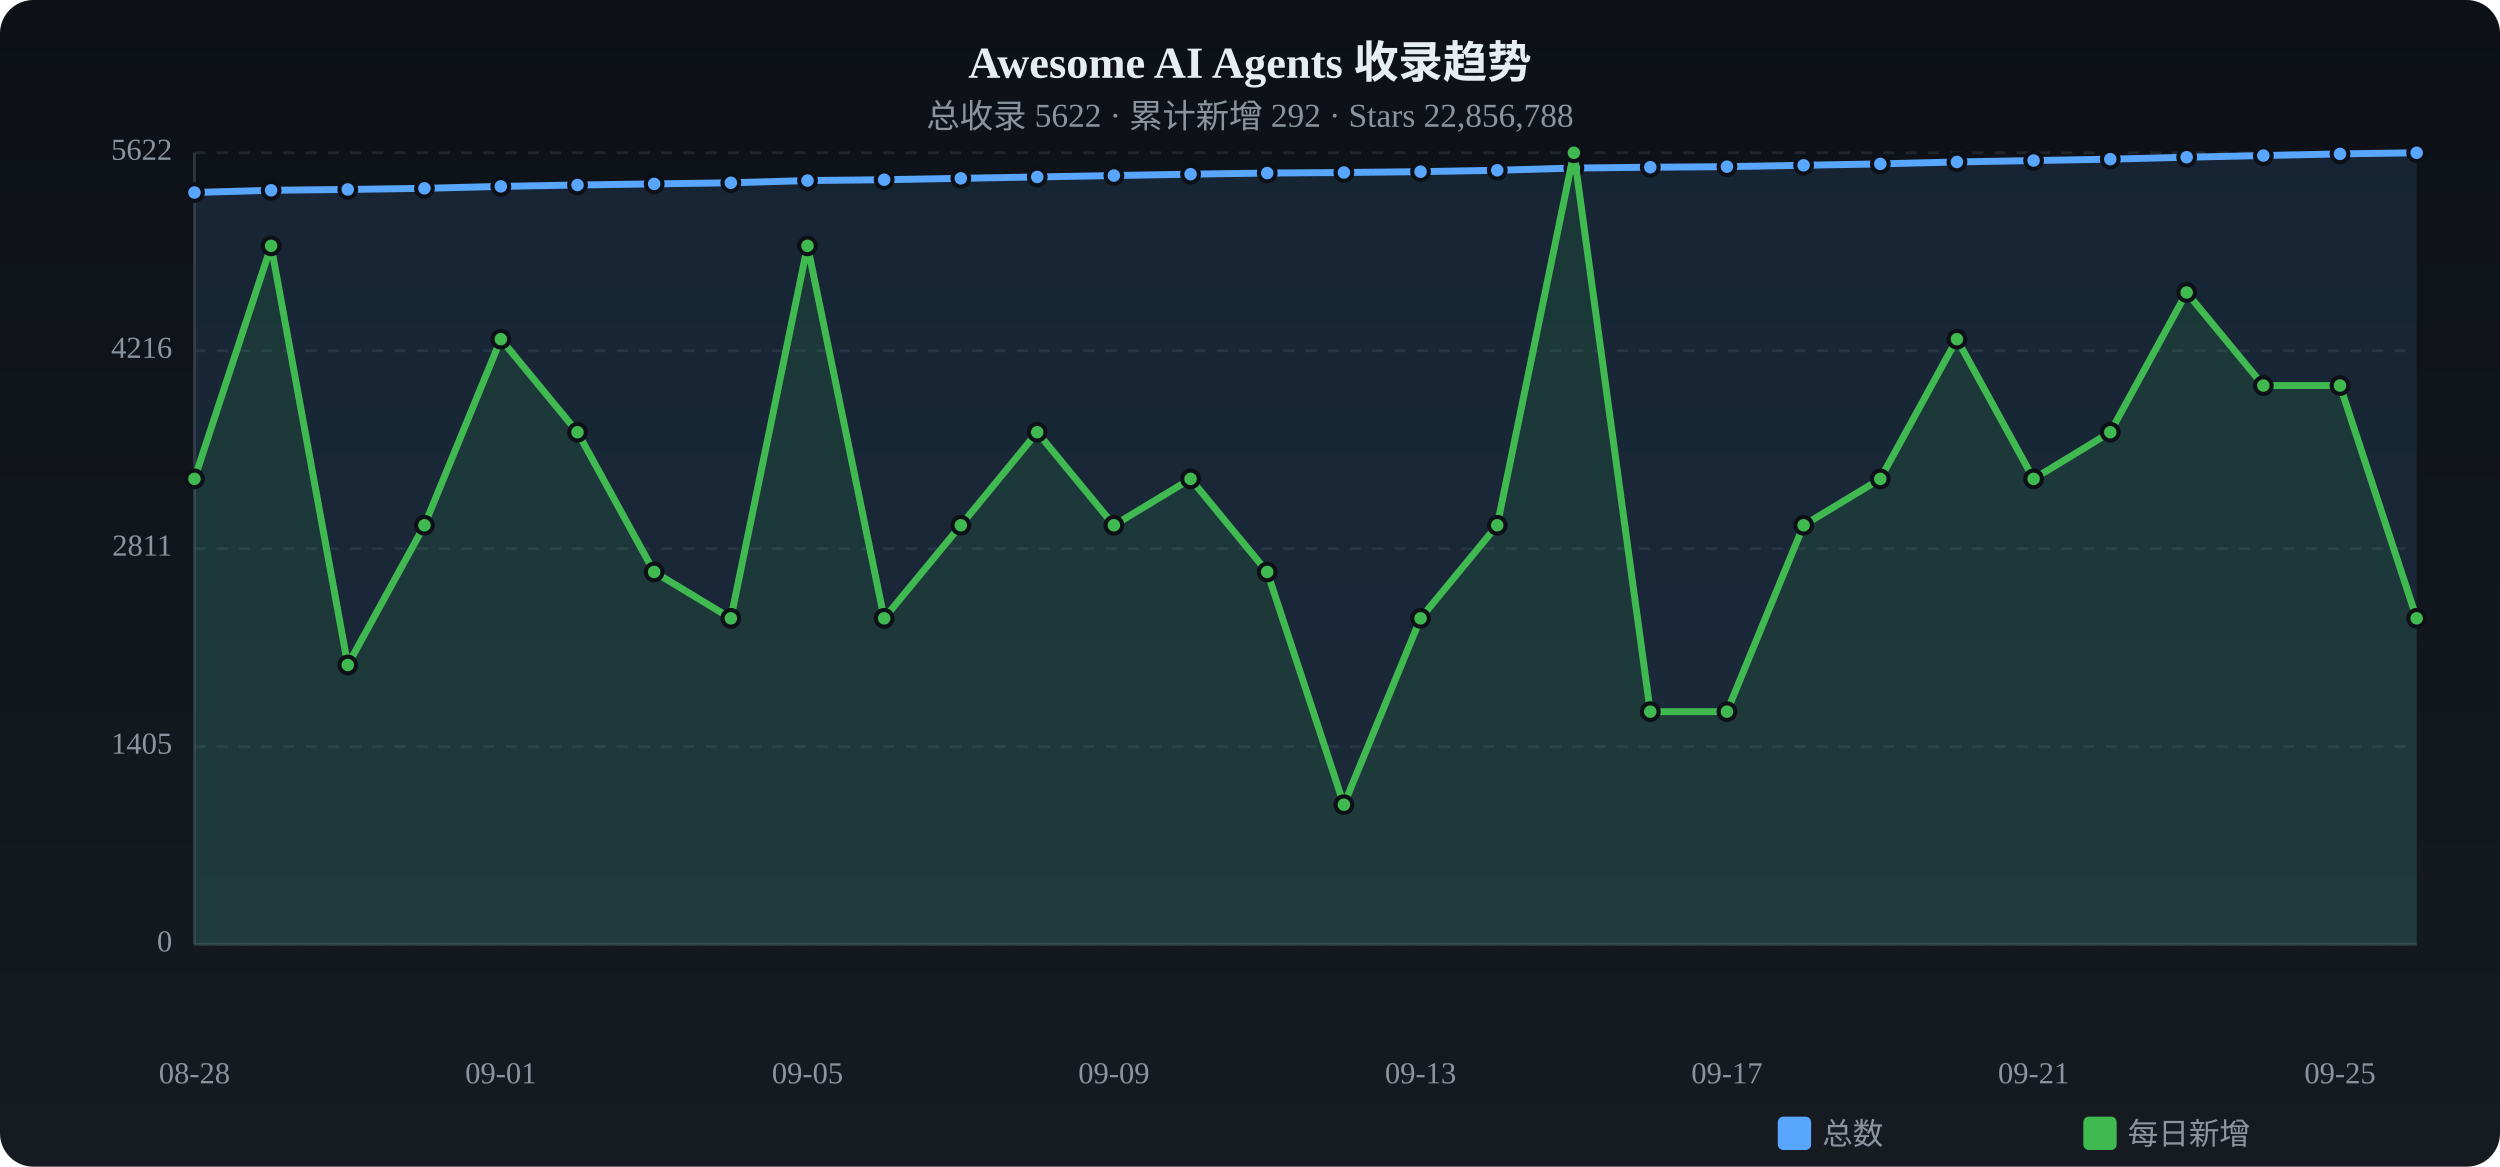
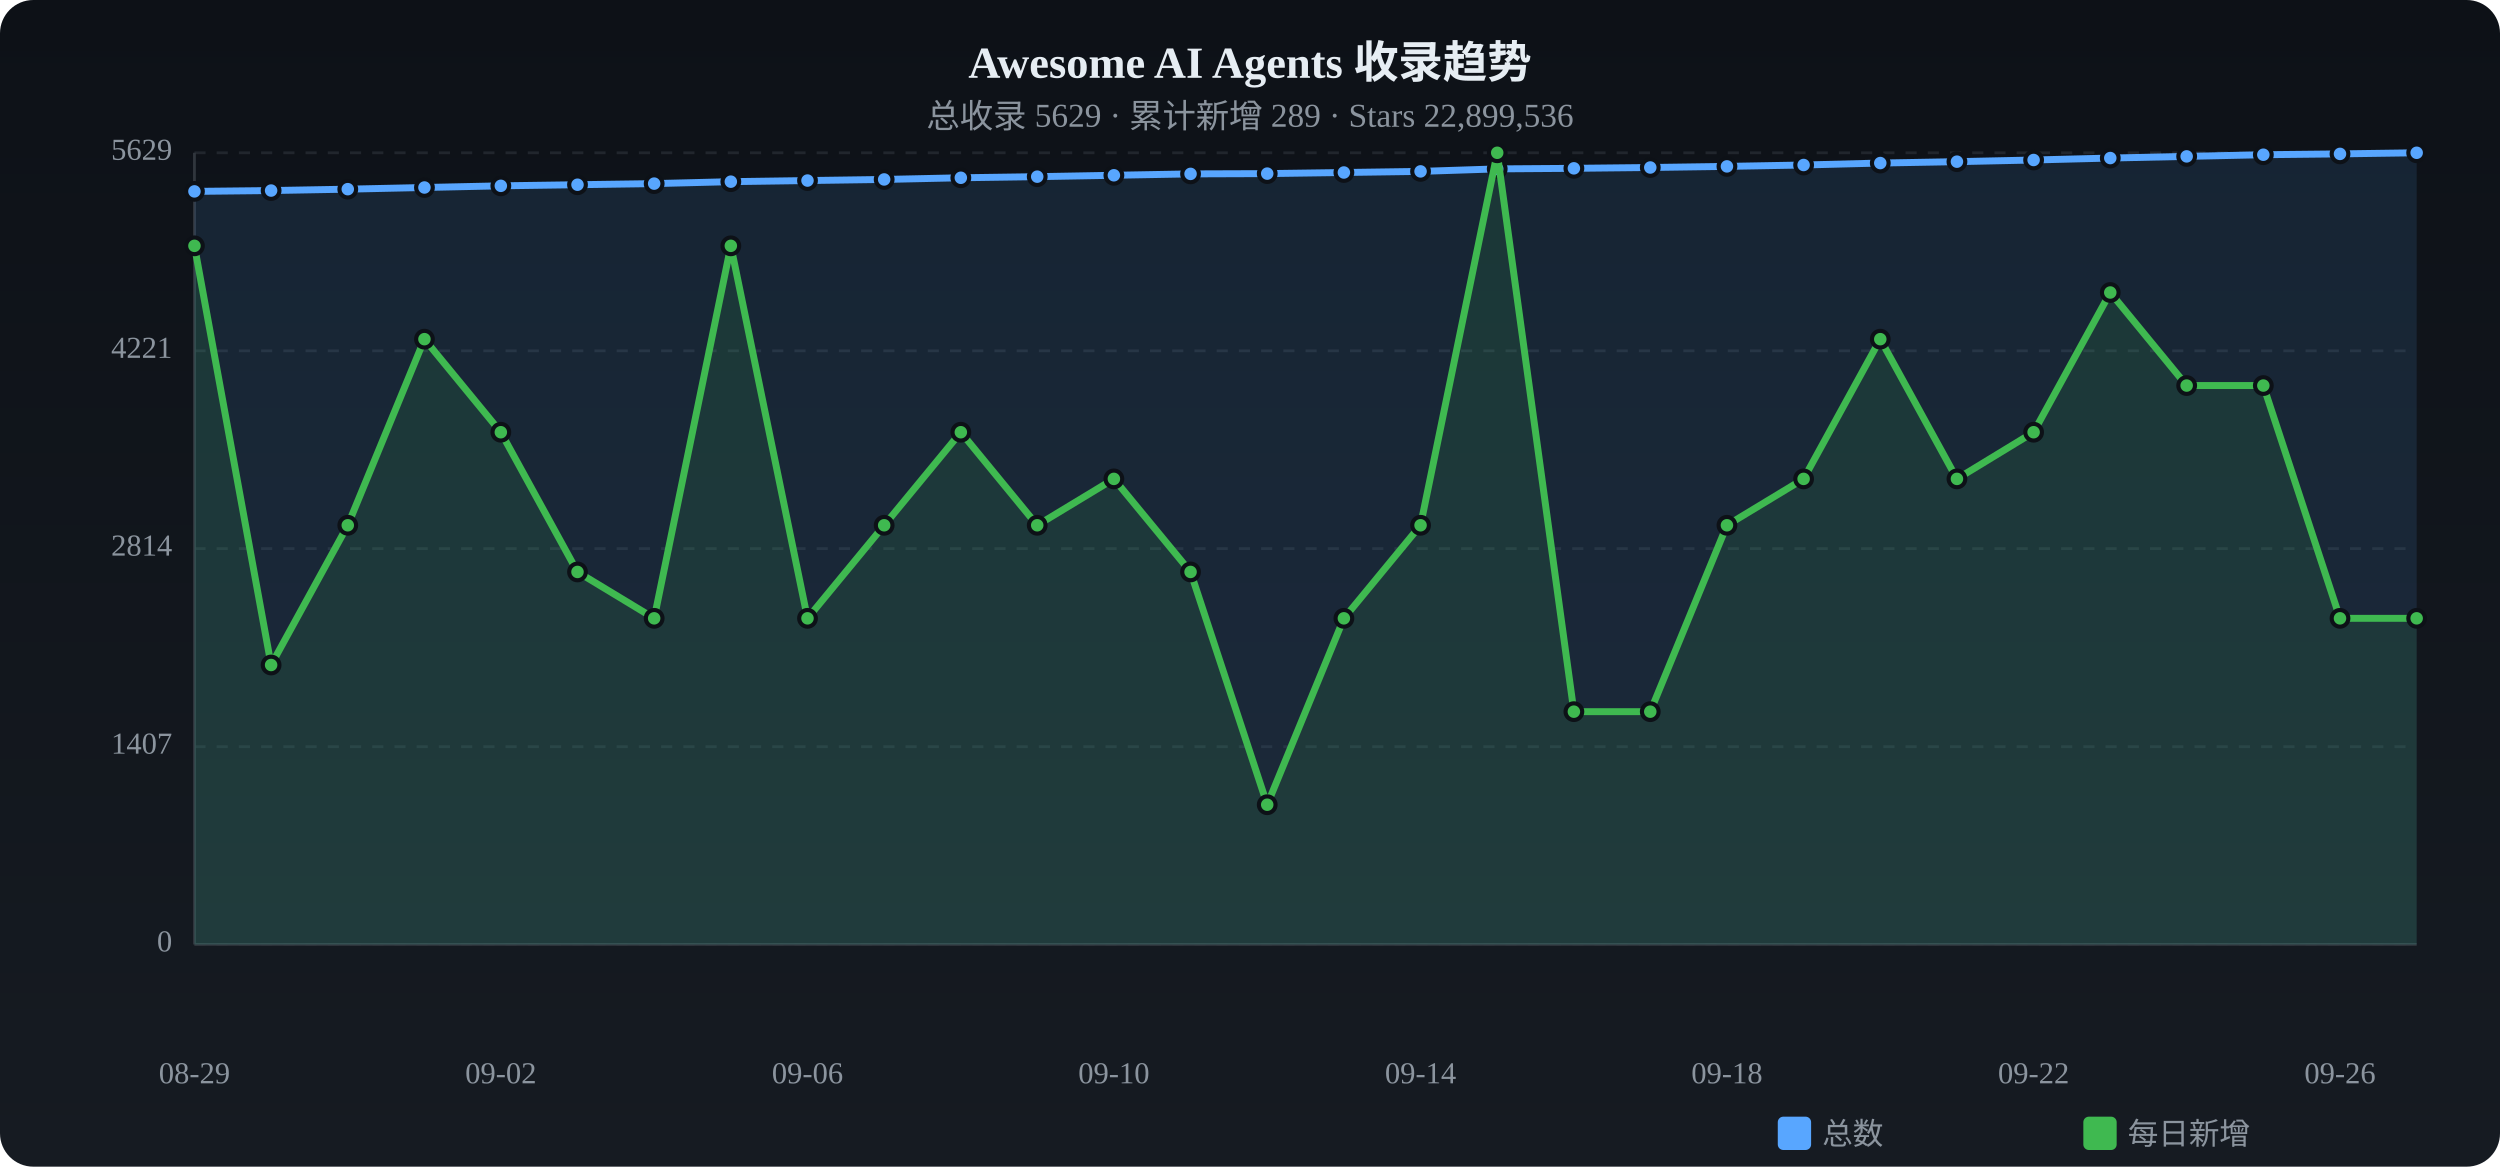
<svg xmlns="http://www.w3.org/2000/svg" viewBox="0 0 900 420" width="900" height="420">
  <defs>
    <linearGradient id="tbg" x1="0%" y1="0%" x2="0%" y2="100%">
      <stop offset="0%" stop-color="#0d1117" />
      <stop offset="100%" stop-color="#161b22" />
    </linearGradient>
  </defs>
  <rect width="900" height="420" rx="12" fill="url(#tbg)" />
  <text x="450.0" y="28" text-anchor="middle" fill="#e6edf3" font-size="16" font-weight="bold">Awesome AI Agents 收录趋势</text>
-   <text x="450.0" y="46" text-anchor="middle" fill="#8b949e" font-size="12">总收录 5622 · 累计新增 292 · Stars 22,856,788</text>
+   <text x="450.0" y="46" text-anchor="middle" fill="#8b949e" font-size="12">总收录 5629 · 累计新增 289 · Stars 22,899,536</text>
  <text x="62" y="340.0" text-anchor="end" fill="#8b949e" font-size="11" dominant-baseline="middle">0</text>
  <line x1="70" y1="340.0" x2="870" y2="340.0" stroke="#21262d" stroke-dasharray="4 4" />
-   <text x="62" y="268.8" text-anchor="end" fill="#8b949e" font-size="11" dominant-baseline="middle">1405</text>
+   <text x="62" y="268.8" text-anchor="end" fill="#8b949e" font-size="11" dominant-baseline="middle">1407</text>
  <line x1="70" y1="268.8" x2="870" y2="268.8" stroke="#21262d" stroke-dasharray="4 4" />
-   <text x="62" y="197.5" text-anchor="end" fill="#8b949e" font-size="11" dominant-baseline="middle">2811</text>
+   <text x="62" y="197.5" text-anchor="end" fill="#8b949e" font-size="11" dominant-baseline="middle">2814</text>
  <line x1="70" y1="197.5" x2="870" y2="197.5" stroke="#21262d" stroke-dasharray="4 4" />
-   <text x="62" y="126.3" text-anchor="end" fill="#8b949e" font-size="11" dominant-baseline="middle">4216</text>
+   <text x="62" y="126.3" text-anchor="end" fill="#8b949e" font-size="11" dominant-baseline="middle">4221</text>
  <line x1="70" y1="126.3" x2="870" y2="126.3" stroke="#21262d" stroke-dasharray="4 4" />
-   <text x="62" y="55.0" text-anchor="end" fill="#8b949e" font-size="11" dominant-baseline="middle">5622</text>
+   <text x="62" y="55.0" text-anchor="end" fill="#8b949e" font-size="11" dominant-baseline="middle">5629</text>
  <line x1="70" y1="55.0" x2="870" y2="55.0" stroke="#21262d" stroke-dasharray="4 4" />
  <line x1="70" y1="55" x2="70" y2="340" stroke="#30363d" />
  <line x1="70" y1="340" x2="870" y2="340" stroke="#30363d" />
-   <path d="M70.0,69.3 L97.6,68.5 L125.2,68.2 L152.8,67.8 L180.3,67.1 L207.9,66.6 L235.5,66.2 L263.1,65.8 L290.7,65.0 L318.3,64.7 L345.9,64.2 L373.4,63.7 L401.0,63.2 L428.6,62.7 L456.2,62.3 L483.8,62.1 L511.4,61.8 L539.0,61.3 L566.6,60.5 L594.1,60.2 L621.7,60.0 L649.3,59.5 L676.9,59.0 L704.5,58.3 L732.1,57.8 L759.7,57.3 L787.2,56.6 L814.8,56.0 L842.4,55.4 L870.0,55.0 L870.0,340 L70.0,340 Z" fill="#58a6ff" opacity="0.12" />
-   <polyline points="70.0,69.3 97.6,68.5 125.2,68.2 152.8,67.8 180.3,67.1 207.9,66.6 235.5,66.2 263.1,65.8 290.7,65.0 318.3,64.7 345.9,64.2 373.4,63.7 401.0,63.2 428.6,62.7 456.2,62.3 483.8,62.1 511.4,61.8 539.0,61.3 566.6,60.5 594.1,60.2 621.7,60.0 649.3,59.5 676.9,59.0 704.5,58.3 732.1,57.8 759.7,57.3 787.2,56.6 814.8,56.0 842.4,55.4 870.0,55.0" fill="none" stroke="#58a6ff" stroke-width="2.5" stroke-linecap="round" stroke-linejoin="round" />
-   <circle cx="70.0" cy="69.3" r="3" fill="#58a6ff" stroke="#0d1117" stroke-width="1.5" />
-   <circle cx="97.6" cy="68.5" r="3" fill="#58a6ff" stroke="#0d1117" stroke-width="1.5" />
-   <circle cx="125.2" cy="68.2" r="3" fill="#58a6ff" stroke="#0d1117" stroke-width="1.5" />
-   <circle cx="152.8" cy="67.8" r="3" fill="#58a6ff" stroke="#0d1117" stroke-width="1.5" />
-   <circle cx="180.3" cy="67.1" r="3" fill="#58a6ff" stroke="#0d1117" stroke-width="1.5" />
-   <circle cx="207.9" cy="66.6" r="3" fill="#58a6ff" stroke="#0d1117" stroke-width="1.5" />
-   <circle cx="235.5" cy="66.2" r="3" fill="#58a6ff" stroke="#0d1117" stroke-width="1.5" />
-   <circle cx="263.1" cy="65.8" r="3" fill="#58a6ff" stroke="#0d1117" stroke-width="1.5" />
+   <path d="M70.0,68.9 L97.6,68.6 L125.2,68.1 L152.8,67.5 L180.3,66.9 L207.9,66.5 L235.5,66.1 L263.1,65.4 L290.7,65.0 L318.3,64.6 L345.9,64.0 L373.4,63.6 L401.0,63.1 L428.6,62.6 L456.2,62.5 L483.8,62.1 L511.4,61.7 L539.0,60.8 L566.6,60.6 L594.1,60.3 L621.7,59.9 L649.3,59.4 L676.9,58.7 L704.5,58.2 L732.1,57.6 L759.7,56.9 L787.2,56.3 L814.8,55.7 L842.4,55.4 L870.0,55.0 L870.0,340 L70.0,340 Z" fill="#58a6ff" opacity="0.12" />
+   <polyline points="70.0,68.9 97.6,68.6 125.2,68.1 152.8,67.5 180.3,66.9 207.9,66.5 235.5,66.1 263.1,65.4 290.7,65.0 318.3,64.6 345.9,64.0 373.4,63.6 401.0,63.1 428.6,62.6 456.2,62.5 483.8,62.1 511.4,61.7 539.0,60.8 566.6,60.6 594.1,60.3 621.7,59.9 649.3,59.4 676.9,58.7 704.5,58.2 732.1,57.6 759.7,56.9 787.2,56.3 814.8,55.7 842.4,55.4 870.0,55.0" fill="none" stroke="#58a6ff" stroke-width="2.5" stroke-linecap="round" stroke-linejoin="round" />
+   <circle cx="70.0" cy="68.9" r="3" fill="#58a6ff" stroke="#0d1117" stroke-width="1.5" />
+   <circle cx="97.6" cy="68.6" r="3" fill="#58a6ff" stroke="#0d1117" stroke-width="1.5" />
+   <circle cx="125.2" cy="68.1" r="3" fill="#58a6ff" stroke="#0d1117" stroke-width="1.5" />
+   <circle cx="152.8" cy="67.5" r="3" fill="#58a6ff" stroke="#0d1117" stroke-width="1.5" />
+   <circle cx="180.3" cy="66.9" r="3" fill="#58a6ff" stroke="#0d1117" stroke-width="1.5" />
+   <circle cx="207.9" cy="66.5" r="3" fill="#58a6ff" stroke="#0d1117" stroke-width="1.5" />
+   <circle cx="235.5" cy="66.1" r="3" fill="#58a6ff" stroke="#0d1117" stroke-width="1.5" />
+   <circle cx="263.1" cy="65.4" r="3" fill="#58a6ff" stroke="#0d1117" stroke-width="1.5" />
  <circle cx="290.7" cy="65.0" r="3" fill="#58a6ff" stroke="#0d1117" stroke-width="1.5" />
-   <circle cx="318.3" cy="64.7" r="3" fill="#58a6ff" stroke="#0d1117" stroke-width="1.5" />
-   <circle cx="345.9" cy="64.2" r="3" fill="#58a6ff" stroke="#0d1117" stroke-width="1.5" />
-   <circle cx="373.4" cy="63.7" r="3" fill="#58a6ff" stroke="#0d1117" stroke-width="1.5" />
-   <circle cx="401.0" cy="63.2" r="3" fill="#58a6ff" stroke="#0d1117" stroke-width="1.5" />
-   <circle cx="428.6" cy="62.7" r="3" fill="#58a6ff" stroke="#0d1117" stroke-width="1.5" />
-   <circle cx="456.2" cy="62.3" r="3" fill="#58a6ff" stroke="#0d1117" stroke-width="1.5" />
+   <circle cx="318.3" cy="64.6" r="3" fill="#58a6ff" stroke="#0d1117" stroke-width="1.5" />
+   <circle cx="345.9" cy="64.0" r="3" fill="#58a6ff" stroke="#0d1117" stroke-width="1.5" />
+   <circle cx="373.4" cy="63.6" r="3" fill="#58a6ff" stroke="#0d1117" stroke-width="1.5" />
+   <circle cx="401.0" cy="63.1" r="3" fill="#58a6ff" stroke="#0d1117" stroke-width="1.5" />
+   <circle cx="428.6" cy="62.6" r="3" fill="#58a6ff" stroke="#0d1117" stroke-width="1.5" />
+   <circle cx="456.2" cy="62.5" r="3" fill="#58a6ff" stroke="#0d1117" stroke-width="1.5" />
  <circle cx="483.8" cy="62.1" r="3" fill="#58a6ff" stroke="#0d1117" stroke-width="1.5" />
-   <circle cx="511.4" cy="61.8" r="3" fill="#58a6ff" stroke="#0d1117" stroke-width="1.5" />
-   <circle cx="539.0" cy="61.3" r="3" fill="#58a6ff" stroke="#0d1117" stroke-width="1.5" />
-   <circle cx="566.6" cy="60.5" r="3" fill="#58a6ff" stroke="#0d1117" stroke-width="1.5" />
-   <circle cx="594.1" cy="60.2" r="3" fill="#58a6ff" stroke="#0d1117" stroke-width="1.5" />
-   <circle cx="621.7" cy="60.0" r="3" fill="#58a6ff" stroke="#0d1117" stroke-width="1.5" />
-   <circle cx="649.3" cy="59.5" r="3" fill="#58a6ff" stroke="#0d1117" stroke-width="1.5" />
-   <circle cx="676.9" cy="59.0" r="3" fill="#58a6ff" stroke="#0d1117" stroke-width="1.5" />
-   <circle cx="704.5" cy="58.3" r="3" fill="#58a6ff" stroke="#0d1117" stroke-width="1.5" />
-   <circle cx="732.1" cy="57.8" r="3" fill="#58a6ff" stroke="#0d1117" stroke-width="1.5" />
-   <circle cx="759.7" cy="57.3" r="3" fill="#58a6ff" stroke="#0d1117" stroke-width="1.5" />
-   <circle cx="787.2" cy="56.6" r="3" fill="#58a6ff" stroke="#0d1117" stroke-width="1.5" />
-   <circle cx="814.8" cy="56.0" r="3" fill="#58a6ff" stroke="#0d1117" stroke-width="1.5" />
+   <circle cx="511.4" cy="61.7" r="3" fill="#58a6ff" stroke="#0d1117" stroke-width="1.5" />
+   <circle cx="539.0" cy="60.8" r="3" fill="#58a6ff" stroke="#0d1117" stroke-width="1.5" />
+   <circle cx="566.6" cy="60.6" r="3" fill="#58a6ff" stroke="#0d1117" stroke-width="1.5" />
+   <circle cx="594.1" cy="60.3" r="3" fill="#58a6ff" stroke="#0d1117" stroke-width="1.5" />
+   <circle cx="621.7" cy="59.9" r="3" fill="#58a6ff" stroke="#0d1117" stroke-width="1.5" />
+   <circle cx="649.3" cy="59.4" r="3" fill="#58a6ff" stroke="#0d1117" stroke-width="1.5" />
+   <circle cx="676.9" cy="58.7" r="3" fill="#58a6ff" stroke="#0d1117" stroke-width="1.5" />
+   <circle cx="704.5" cy="58.2" r="3" fill="#58a6ff" stroke="#0d1117" stroke-width="1.5" />
+   <circle cx="732.1" cy="57.6" r="3" fill="#58a6ff" stroke="#0d1117" stroke-width="1.5" />
+   <circle cx="759.7" cy="56.9" r="3" fill="#58a6ff" stroke="#0d1117" stroke-width="1.5" />
+   <circle cx="787.2" cy="56.3" r="3" fill="#58a6ff" stroke="#0d1117" stroke-width="1.5" />
+   <circle cx="814.8" cy="55.7" r="3" fill="#58a6ff" stroke="#0d1117" stroke-width="1.5" />
  <circle cx="842.4" cy="55.4" r="3" fill="#58a6ff" stroke="#0d1117" stroke-width="1.5" />
  <circle cx="870.0" cy="55.0" r="3" fill="#58a6ff" stroke="#0d1117" stroke-width="1.5" />
-   <path d="M70.0,172.4 L97.6,88.5 L125.2,239.4 L152.8,189.1 L180.3,122.1 L207.9,155.6 L235.5,205.9 L263.1,222.6 L290.7,88.5 L318.3,222.6 L345.9,189.1 L373.4,155.6 L401.0,189.1 L428.6,172.4 L456.2,205.9 L483.8,289.7 L511.4,222.6 L539.0,189.1 L566.6,55.0 L594.1,256.2 L621.7,256.2 L649.3,189.1 L676.9,172.4 L704.5,122.1 L732.1,172.4 L759.7,155.6 L787.2,105.3 L814.8,138.8 L842.4,138.8 L870.0,222.6 L870.0,340 L70.0,340 Z" fill="#3fb950" opacity="0.12" />
-   <polyline points="70.0,172.4 97.6,88.5 125.2,239.4 152.8,189.1 180.3,122.1 207.9,155.6 235.5,205.9 263.1,222.6 290.7,88.5 318.3,222.6 345.9,189.1 373.4,155.6 401.0,189.1 428.6,172.4 456.2,205.9 483.8,289.7 511.4,222.6 539.0,189.1 566.6,55.0 594.1,256.2 621.7,256.2 649.3,189.1 676.9,172.4 704.5,122.1 732.1,172.4 759.7,155.6 787.2,105.3 814.8,138.8 842.4,138.8 870.0,222.6" fill="none" stroke="#3fb950" stroke-width="2.5" stroke-linecap="round" stroke-linejoin="round" />
-   <circle cx="70.0" cy="172.4" r="3" fill="#3fb950" stroke="#0d1117" stroke-width="1.5" />
-   <circle cx="97.6" cy="88.5" r="3" fill="#3fb950" stroke="#0d1117" stroke-width="1.5" />
-   <circle cx="125.2" cy="239.4" r="3" fill="#3fb950" stroke="#0d1117" stroke-width="1.5" />
-   <circle cx="152.8" cy="189.1" r="3" fill="#3fb950" stroke="#0d1117" stroke-width="1.5" />
-   <circle cx="180.3" cy="122.1" r="3" fill="#3fb950" stroke="#0d1117" stroke-width="1.5" />
-   <circle cx="207.9" cy="155.6" r="3" fill="#3fb950" stroke="#0d1117" stroke-width="1.5" />
-   <circle cx="235.5" cy="205.9" r="3" fill="#3fb950" stroke="#0d1117" stroke-width="1.5" />
-   <circle cx="263.1" cy="222.6" r="3" fill="#3fb950" stroke="#0d1117" stroke-width="1.5" />
-   <circle cx="290.7" cy="88.5" r="3" fill="#3fb950" stroke="#0d1117" stroke-width="1.5" />
-   <circle cx="318.3" cy="222.6" r="3" fill="#3fb950" stroke="#0d1117" stroke-width="1.5" />
-   <circle cx="345.9" cy="189.1" r="3" fill="#3fb950" stroke="#0d1117" stroke-width="1.5" />
-   <circle cx="373.4" cy="155.6" r="3" fill="#3fb950" stroke="#0d1117" stroke-width="1.5" />
-   <circle cx="401.0" cy="189.1" r="3" fill="#3fb950" stroke="#0d1117" stroke-width="1.5" />
-   <circle cx="428.6" cy="172.4" r="3" fill="#3fb950" stroke="#0d1117" stroke-width="1.5" />
-   <circle cx="456.2" cy="205.9" r="3" fill="#3fb950" stroke="#0d1117" stroke-width="1.5" />
-   <circle cx="483.8" cy="289.7" r="3" fill="#3fb950" stroke="#0d1117" stroke-width="1.5" />
-   <circle cx="511.4" cy="222.6" r="3" fill="#3fb950" stroke="#0d1117" stroke-width="1.5" />
-   <circle cx="539.0" cy="189.1" r="3" fill="#3fb950" stroke="#0d1117" stroke-width="1.5" />
-   <circle cx="566.6" cy="55.0" r="3" fill="#3fb950" stroke="#0d1117" stroke-width="1.5" />
+   <path d="M70.0,88.5 L97.6,239.4 L125.2,189.1 L152.8,122.1 L180.3,155.6 L207.9,205.9 L235.5,222.6 L263.1,88.5 L290.7,222.6 L318.3,189.1 L345.9,155.6 L373.4,189.1 L401.0,172.4 L428.6,205.9 L456.2,289.7 L483.8,222.6 L511.4,189.1 L539.0,55.0 L566.6,256.2 L594.1,256.2 L621.7,189.1 L649.3,172.4 L676.9,122.1 L704.5,172.4 L732.1,155.6 L759.7,105.3 L787.2,138.8 L814.8,138.8 L842.4,222.6 L870.0,222.6 L870.0,340 L70.0,340 Z" fill="#3fb950" opacity="0.12" />
+   <polyline points="70.0,88.5 97.6,239.4 125.2,189.1 152.8,122.1 180.3,155.6 207.9,205.9 235.5,222.6 263.1,88.5 290.7,222.6 318.3,189.1 345.9,155.6 373.4,189.1 401.0,172.4 428.6,205.9 456.2,289.7 483.8,222.6 511.4,189.1 539.0,55.0 566.6,256.2 594.1,256.2 621.7,189.1 649.3,172.4 676.9,122.1 704.5,172.4 732.1,155.6 759.7,105.3 787.2,138.8 814.8,138.8 842.4,222.6 870.0,222.6" fill="none" stroke="#3fb950" stroke-width="2.5" stroke-linecap="round" stroke-linejoin="round" />
+   <circle cx="70.0" cy="88.5" r="3" fill="#3fb950" stroke="#0d1117" stroke-width="1.5" />
+   <circle cx="97.6" cy="239.4" r="3" fill="#3fb950" stroke="#0d1117" stroke-width="1.5" />
+   <circle cx="125.2" cy="189.1" r="3" fill="#3fb950" stroke="#0d1117" stroke-width="1.5" />
+   <circle cx="152.8" cy="122.1" r="3" fill="#3fb950" stroke="#0d1117" stroke-width="1.5" />
+   <circle cx="180.3" cy="155.6" r="3" fill="#3fb950" stroke="#0d1117" stroke-width="1.5" />
+   <circle cx="207.9" cy="205.9" r="3" fill="#3fb950" stroke="#0d1117" stroke-width="1.5" />
+   <circle cx="235.5" cy="222.6" r="3" fill="#3fb950" stroke="#0d1117" stroke-width="1.5" />
+   <circle cx="263.1" cy="88.5" r="3" fill="#3fb950" stroke="#0d1117" stroke-width="1.5" />
+   <circle cx="290.7" cy="222.6" r="3" fill="#3fb950" stroke="#0d1117" stroke-width="1.5" />
+   <circle cx="318.3" cy="189.1" r="3" fill="#3fb950" stroke="#0d1117" stroke-width="1.5" />
+   <circle cx="345.9" cy="155.6" r="3" fill="#3fb950" stroke="#0d1117" stroke-width="1.5" />
+   <circle cx="373.4" cy="189.1" r="3" fill="#3fb950" stroke="#0d1117" stroke-width="1.5" />
+   <circle cx="401.0" cy="172.4" r="3" fill="#3fb950" stroke="#0d1117" stroke-width="1.5" />
+   <circle cx="428.6" cy="205.9" r="3" fill="#3fb950" stroke="#0d1117" stroke-width="1.5" />
+   <circle cx="456.2" cy="289.7" r="3" fill="#3fb950" stroke="#0d1117" stroke-width="1.5" />
+   <circle cx="483.8" cy="222.6" r="3" fill="#3fb950" stroke="#0d1117" stroke-width="1.5" />
+   <circle cx="511.4" cy="189.1" r="3" fill="#3fb950" stroke="#0d1117" stroke-width="1.5" />
+   <circle cx="539.0" cy="55.0" r="3" fill="#3fb950" stroke="#0d1117" stroke-width="1.5" />
+   <circle cx="566.6" cy="256.2" r="3" fill="#3fb950" stroke="#0d1117" stroke-width="1.5" />
  <circle cx="594.1" cy="256.2" r="3" fill="#3fb950" stroke="#0d1117" stroke-width="1.5" />
-   <circle cx="621.7" cy="256.2" r="3" fill="#3fb950" stroke="#0d1117" stroke-width="1.5" />
-   <circle cx="649.3" cy="189.1" r="3" fill="#3fb950" stroke="#0d1117" stroke-width="1.5" />
-   <circle cx="676.9" cy="172.4" r="3" fill="#3fb950" stroke="#0d1117" stroke-width="1.5" />
-   <circle cx="704.5" cy="122.1" r="3" fill="#3fb950" stroke="#0d1117" stroke-width="1.5" />
-   <circle cx="732.1" cy="172.4" r="3" fill="#3fb950" stroke="#0d1117" stroke-width="1.5" />
-   <circle cx="759.7" cy="155.6" r="3" fill="#3fb950" stroke="#0d1117" stroke-width="1.5" />
-   <circle cx="787.2" cy="105.3" r="3" fill="#3fb950" stroke="#0d1117" stroke-width="1.5" />
+   <circle cx="621.7" cy="189.1" r="3" fill="#3fb950" stroke="#0d1117" stroke-width="1.5" />
+   <circle cx="649.3" cy="172.4" r="3" fill="#3fb950" stroke="#0d1117" stroke-width="1.5" />
+   <circle cx="676.9" cy="122.1" r="3" fill="#3fb950" stroke="#0d1117" stroke-width="1.5" />
+   <circle cx="704.5" cy="172.4" r="3" fill="#3fb950" stroke="#0d1117" stroke-width="1.5" />
+   <circle cx="732.1" cy="155.6" r="3" fill="#3fb950" stroke="#0d1117" stroke-width="1.5" />
+   <circle cx="759.7" cy="105.3" r="3" fill="#3fb950" stroke="#0d1117" stroke-width="1.5" />
+   <circle cx="787.2" cy="138.8" r="3" fill="#3fb950" stroke="#0d1117" stroke-width="1.5" />
  <circle cx="814.8" cy="138.8" r="3" fill="#3fb950" stroke="#0d1117" stroke-width="1.5" />
-   <circle cx="842.4" cy="138.8" r="3" fill="#3fb950" stroke="#0d1117" stroke-width="1.5" />
+   <circle cx="842.4" cy="222.6" r="3" fill="#3fb950" stroke="#0d1117" stroke-width="1.5" />
  <circle cx="870.0" cy="222.6" r="3" fill="#3fb950" stroke="#0d1117" stroke-width="1.5" />
-   <text x="70.0" y="390" text-anchor="middle" fill="#8b949e" font-size="11">08-28</text>
-   <text x="180.3" y="390" text-anchor="middle" fill="#8b949e" font-size="11">09-01</text>
-   <text x="290.7" y="390" text-anchor="middle" fill="#8b949e" font-size="11">09-05</text>
-   <text x="401.0" y="390" text-anchor="middle" fill="#8b949e" font-size="11">09-09</text>
-   <text x="511.4" y="390" text-anchor="middle" fill="#8b949e" font-size="11">09-13</text>
-   <text x="621.7" y="390" text-anchor="middle" fill="#8b949e" font-size="11">09-17</text>
-   <text x="732.1" y="390" text-anchor="middle" fill="#8b949e" font-size="11">09-21</text>
-   <text x="842.4" y="390" text-anchor="middle" fill="#8b949e" font-size="11">09-25</text>
+   <text x="70.0" y="390" text-anchor="middle" fill="#8b949e" font-size="11">08-29</text>
+   <text x="180.3" y="390" text-anchor="middle" fill="#8b949e" font-size="11">09-02</text>
+   <text x="290.7" y="390" text-anchor="middle" fill="#8b949e" font-size="11">09-06</text>
+   <text x="401.0" y="390" text-anchor="middle" fill="#8b949e" font-size="11">09-10</text>
+   <text x="511.4" y="390" text-anchor="middle" fill="#8b949e" font-size="11">09-14</text>
+   <text x="621.7" y="390" text-anchor="middle" fill="#8b949e" font-size="11">09-18</text>
+   <text x="732.1" y="390" text-anchor="middle" fill="#8b949e" font-size="11">09-22</text>
+   <text x="842.4" y="390" text-anchor="middle" fill="#8b949e" font-size="11">09-26</text>
  <rect x="640" y="402" width="12" height="12" rx="2" fill="#58a6ff" />
  <text x="656" y="412" fill="#8b949e" font-size="11">总数</text>
  <rect x="750" y="402" width="12" height="12" rx="2" fill="#3fb950" />
  <text x="766" y="412" fill="#8b949e" font-size="11">每日新增</text>
</svg>
